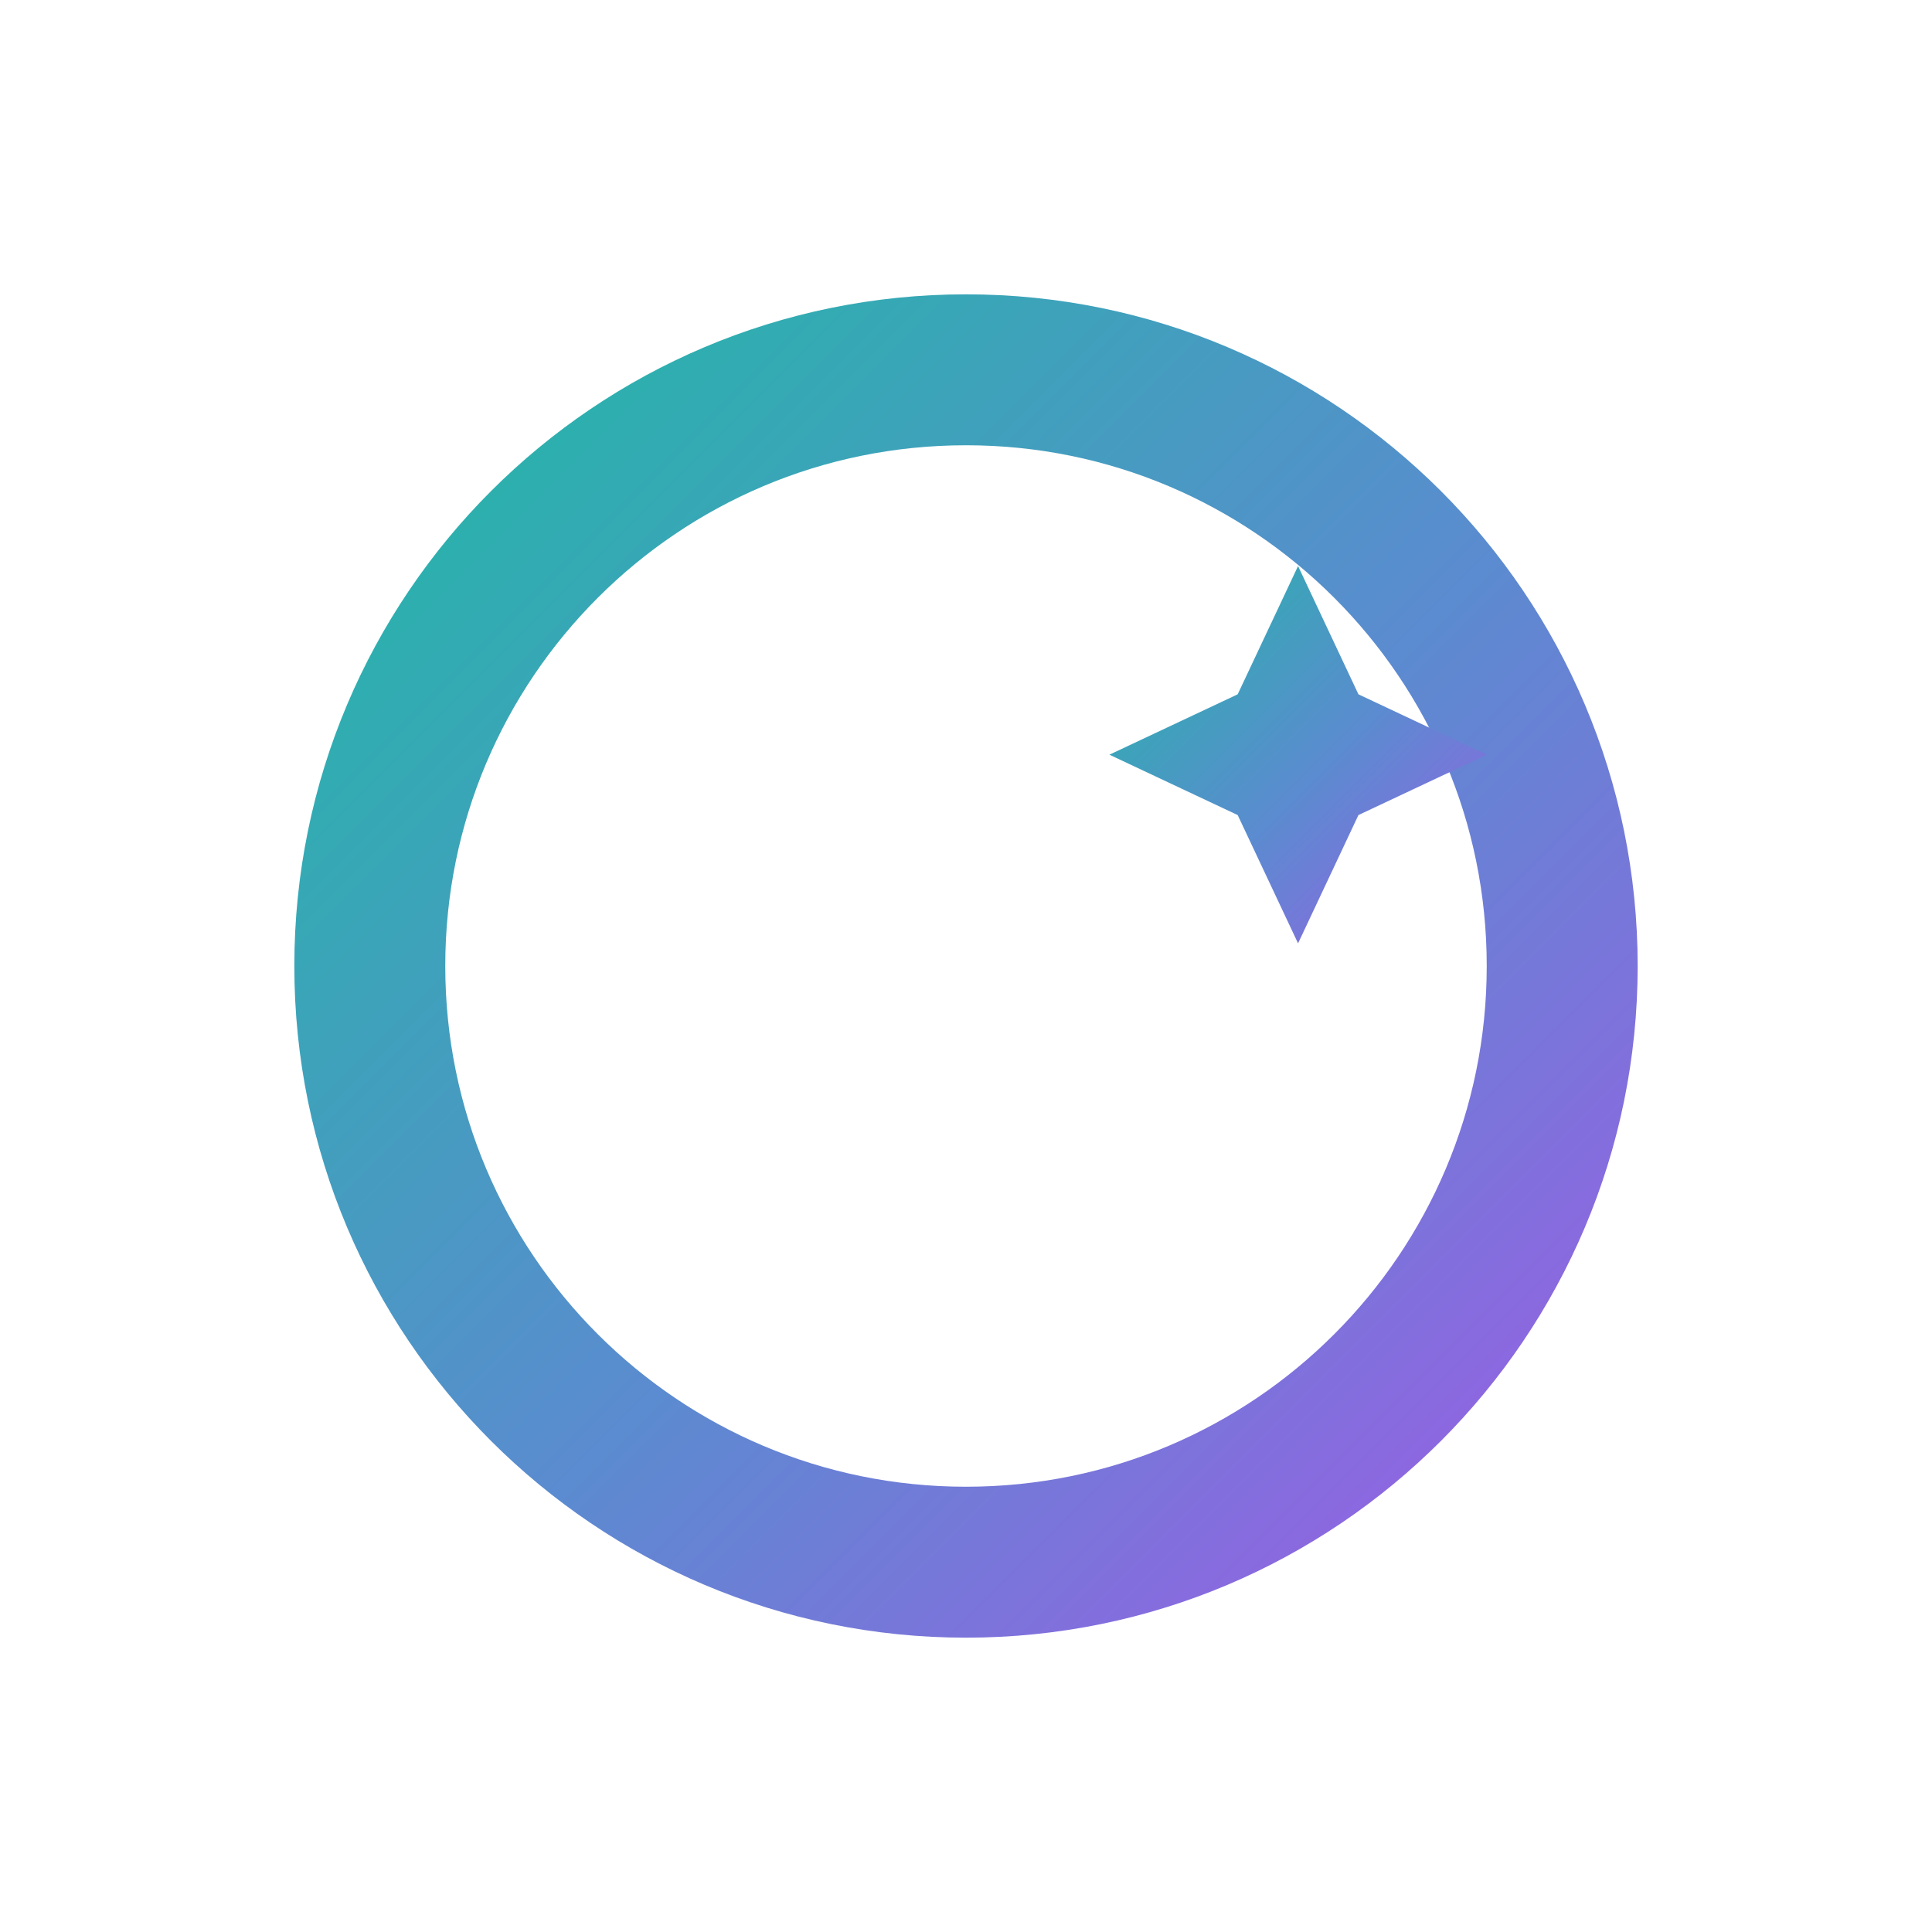
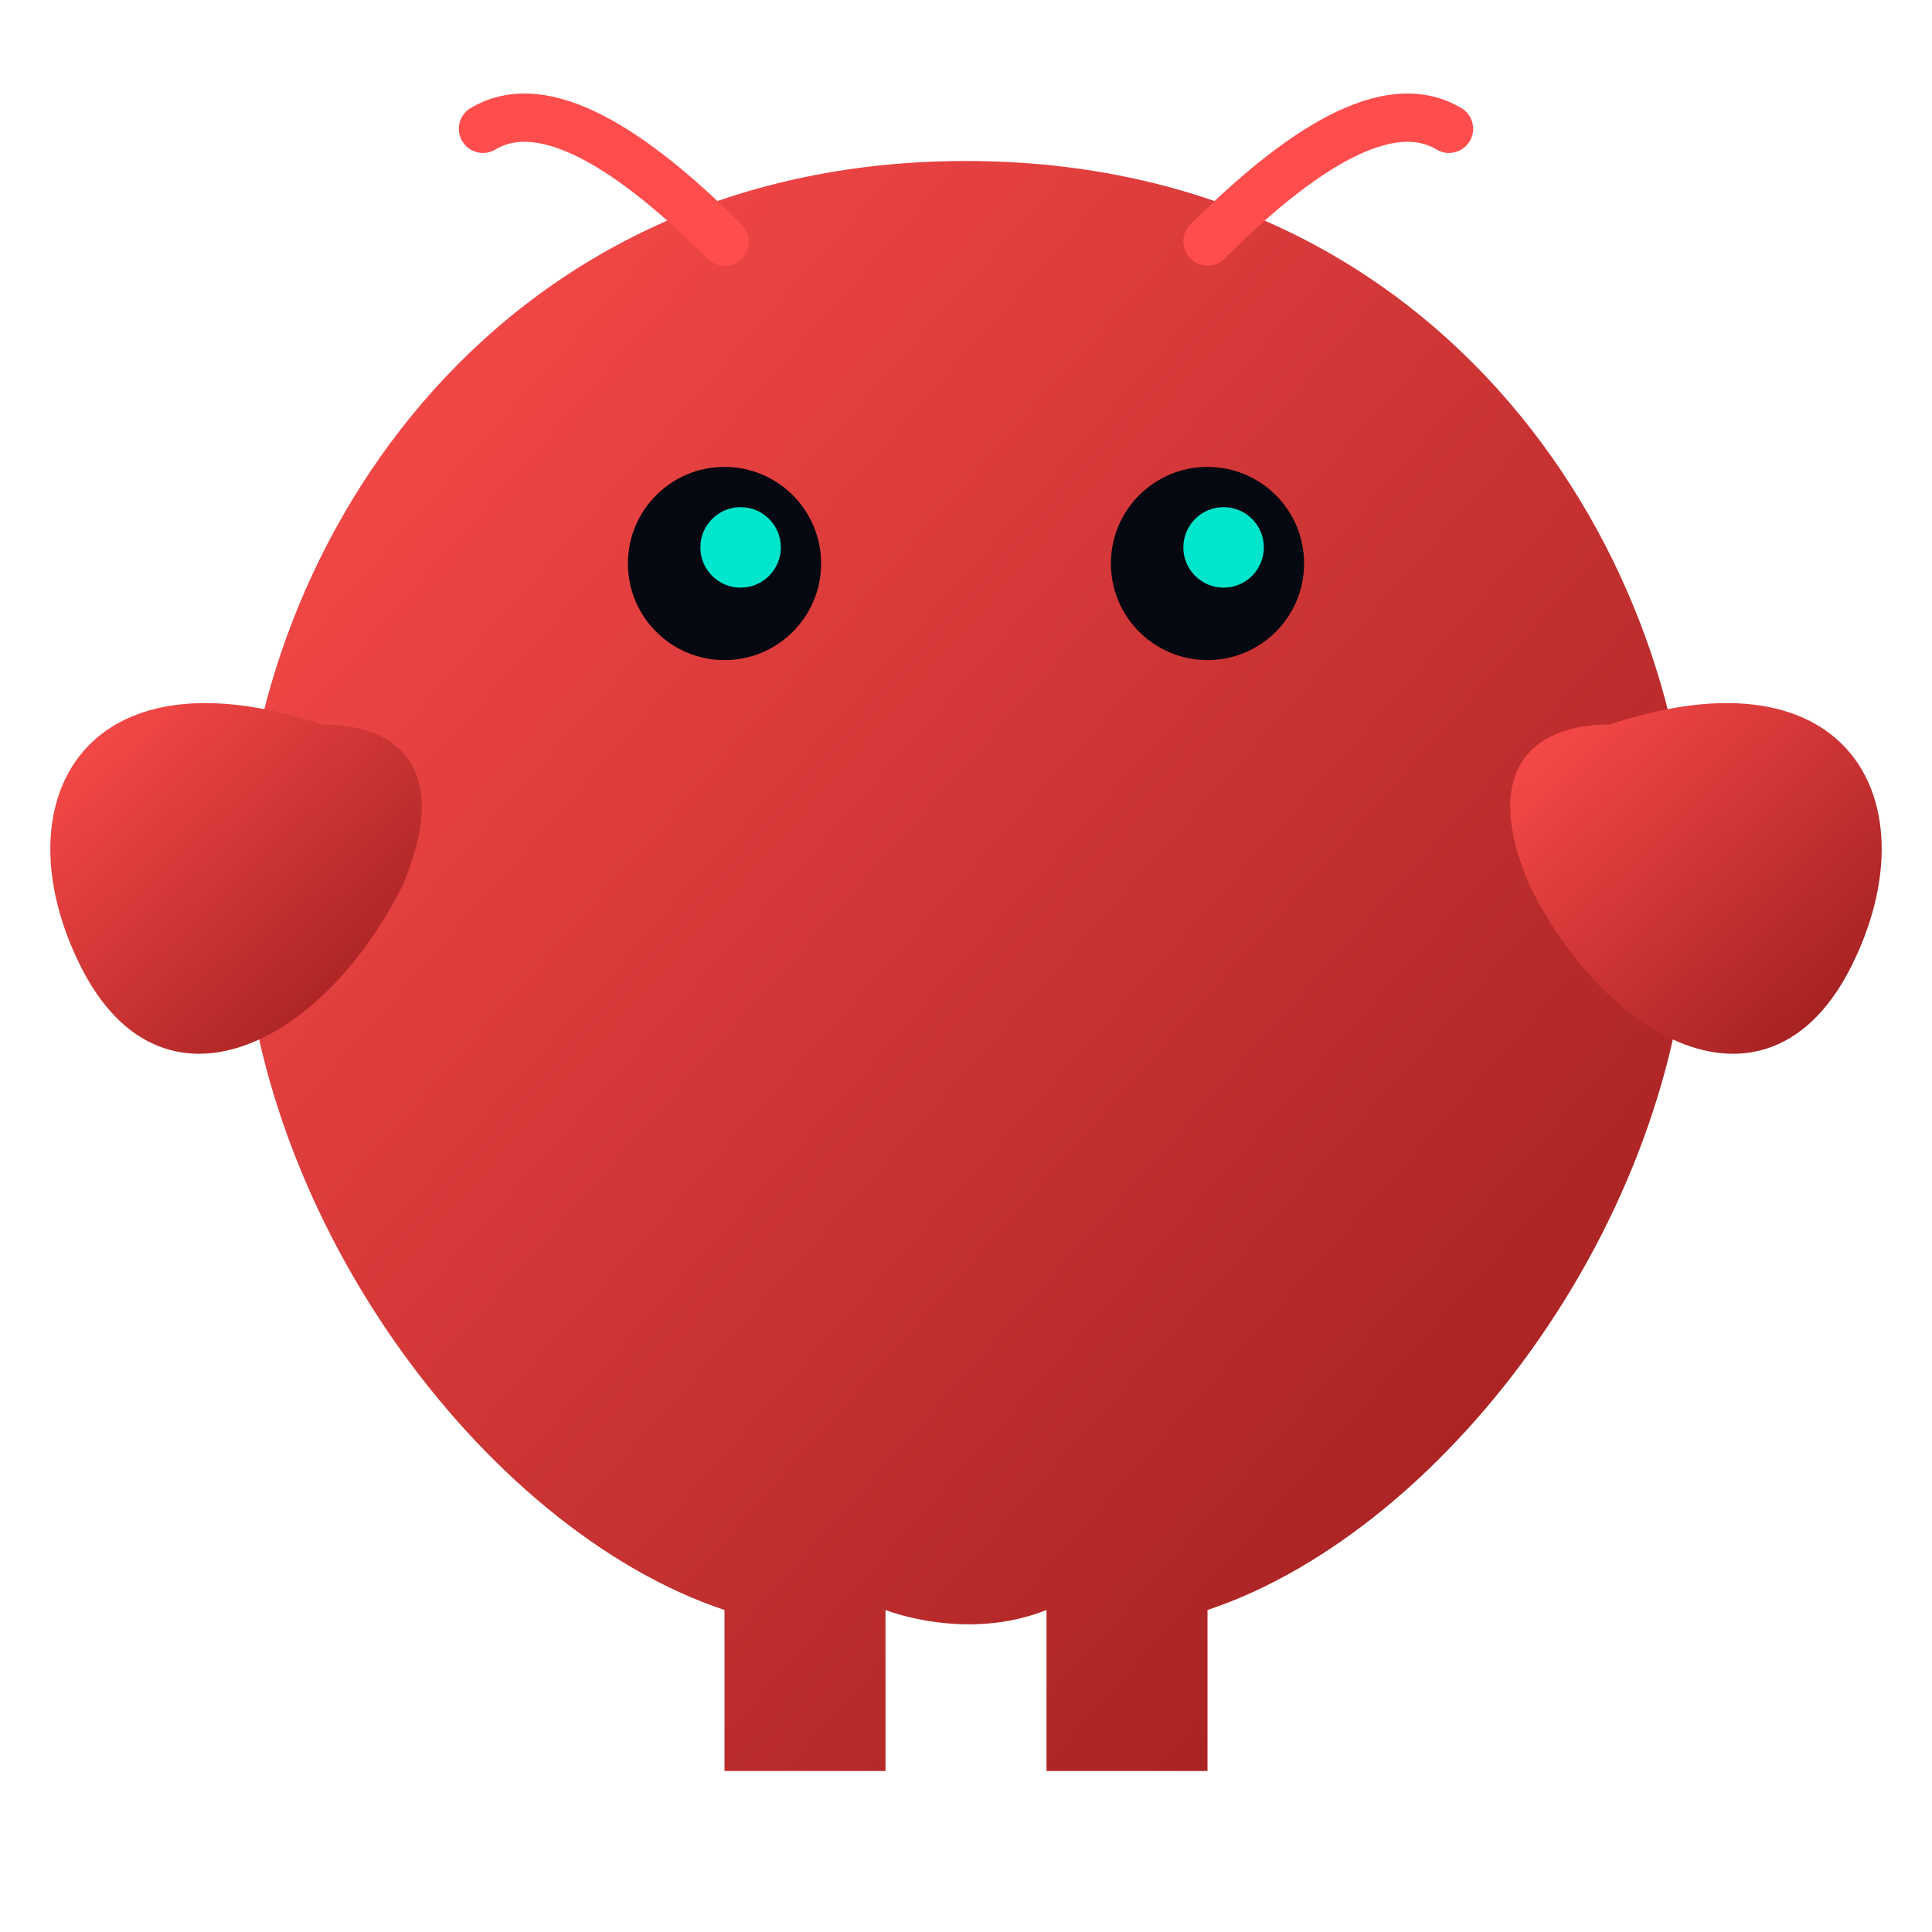
- <svg xmlns="http://www.w3.org/2000/svg" viewBox="0 0 512 512" role="img" aria-label="ORIRO">
+ <svg xmlns="http://www.w3.org/2000/svg" viewBox="0 0 120 120" fill="none">
  <defs>
-     <linearGradient id="oriroGrad" x1="0" y1="0" x2="1" y2="1">
-       <stop offset="0" stop-color="#22B8A6" />
-       <stop offset="0.55" stop-color="#5B8BD0" />
-       <stop offset="1" stop-color="#9B5DE5" />
+     <linearGradient id="lobster-gradient" x1="0%" y1="0%" x2="100%" y2="100%">
+       <stop offset="0%" stop-color="#ff4d4d" />
+       <stop offset="100%" stop-color="#991b1b" />
    </linearGradient>
  </defs>
-   <circle cx="256" cy="256" r="158" fill="none" stroke="url(#oriroGrad)" stroke-width="40" stroke-linecap="round" />
-   <path d="M344 150 l16 34 34 16 -34 16 -16 34 -16 -34 -34 -16 34 -16 z" fill="url(#oriroGrad)" />
+   <path d="M60 10 C30 10 15 35 15 55 C15 75 30 95 45 100 L45 110 L55 110 L55 100 C55 100 60 102 65 100 L65 110 L75 110 L75 100 C90 95 105 75 105 55 C105 35 90 10 60 10Z" fill="url(#lobster-gradient)" />
+   <path d="M20 45 C5 40 0 50 5 60 C10 70 20 65 25 55 C28 48 25 45 20 45Z" fill="url(#lobster-gradient)" />
+   <path d="M100 45 C115 40 120 50 115 60 C110 70 100 65 95 55 C92 48 95 45 100 45Z" fill="url(#lobster-gradient)" />
+   <path d="M45 15 Q35 5 30 8" stroke="#ff4d4d" stroke-width="3" stroke-linecap="round" />
+   <path d="M75 15 Q85 5 90 8" stroke="#ff4d4d" stroke-width="3" stroke-linecap="round" />
+   <circle cx="45" cy="35" r="6" fill="#050810" />
+   <circle cx="75" cy="35" r="6" fill="#050810" />
+   <circle cx="46" cy="34" r="2.5" fill="#00e5cc" />
+   <circle cx="76" cy="34" r="2.5" fill="#00e5cc" />
</svg>
